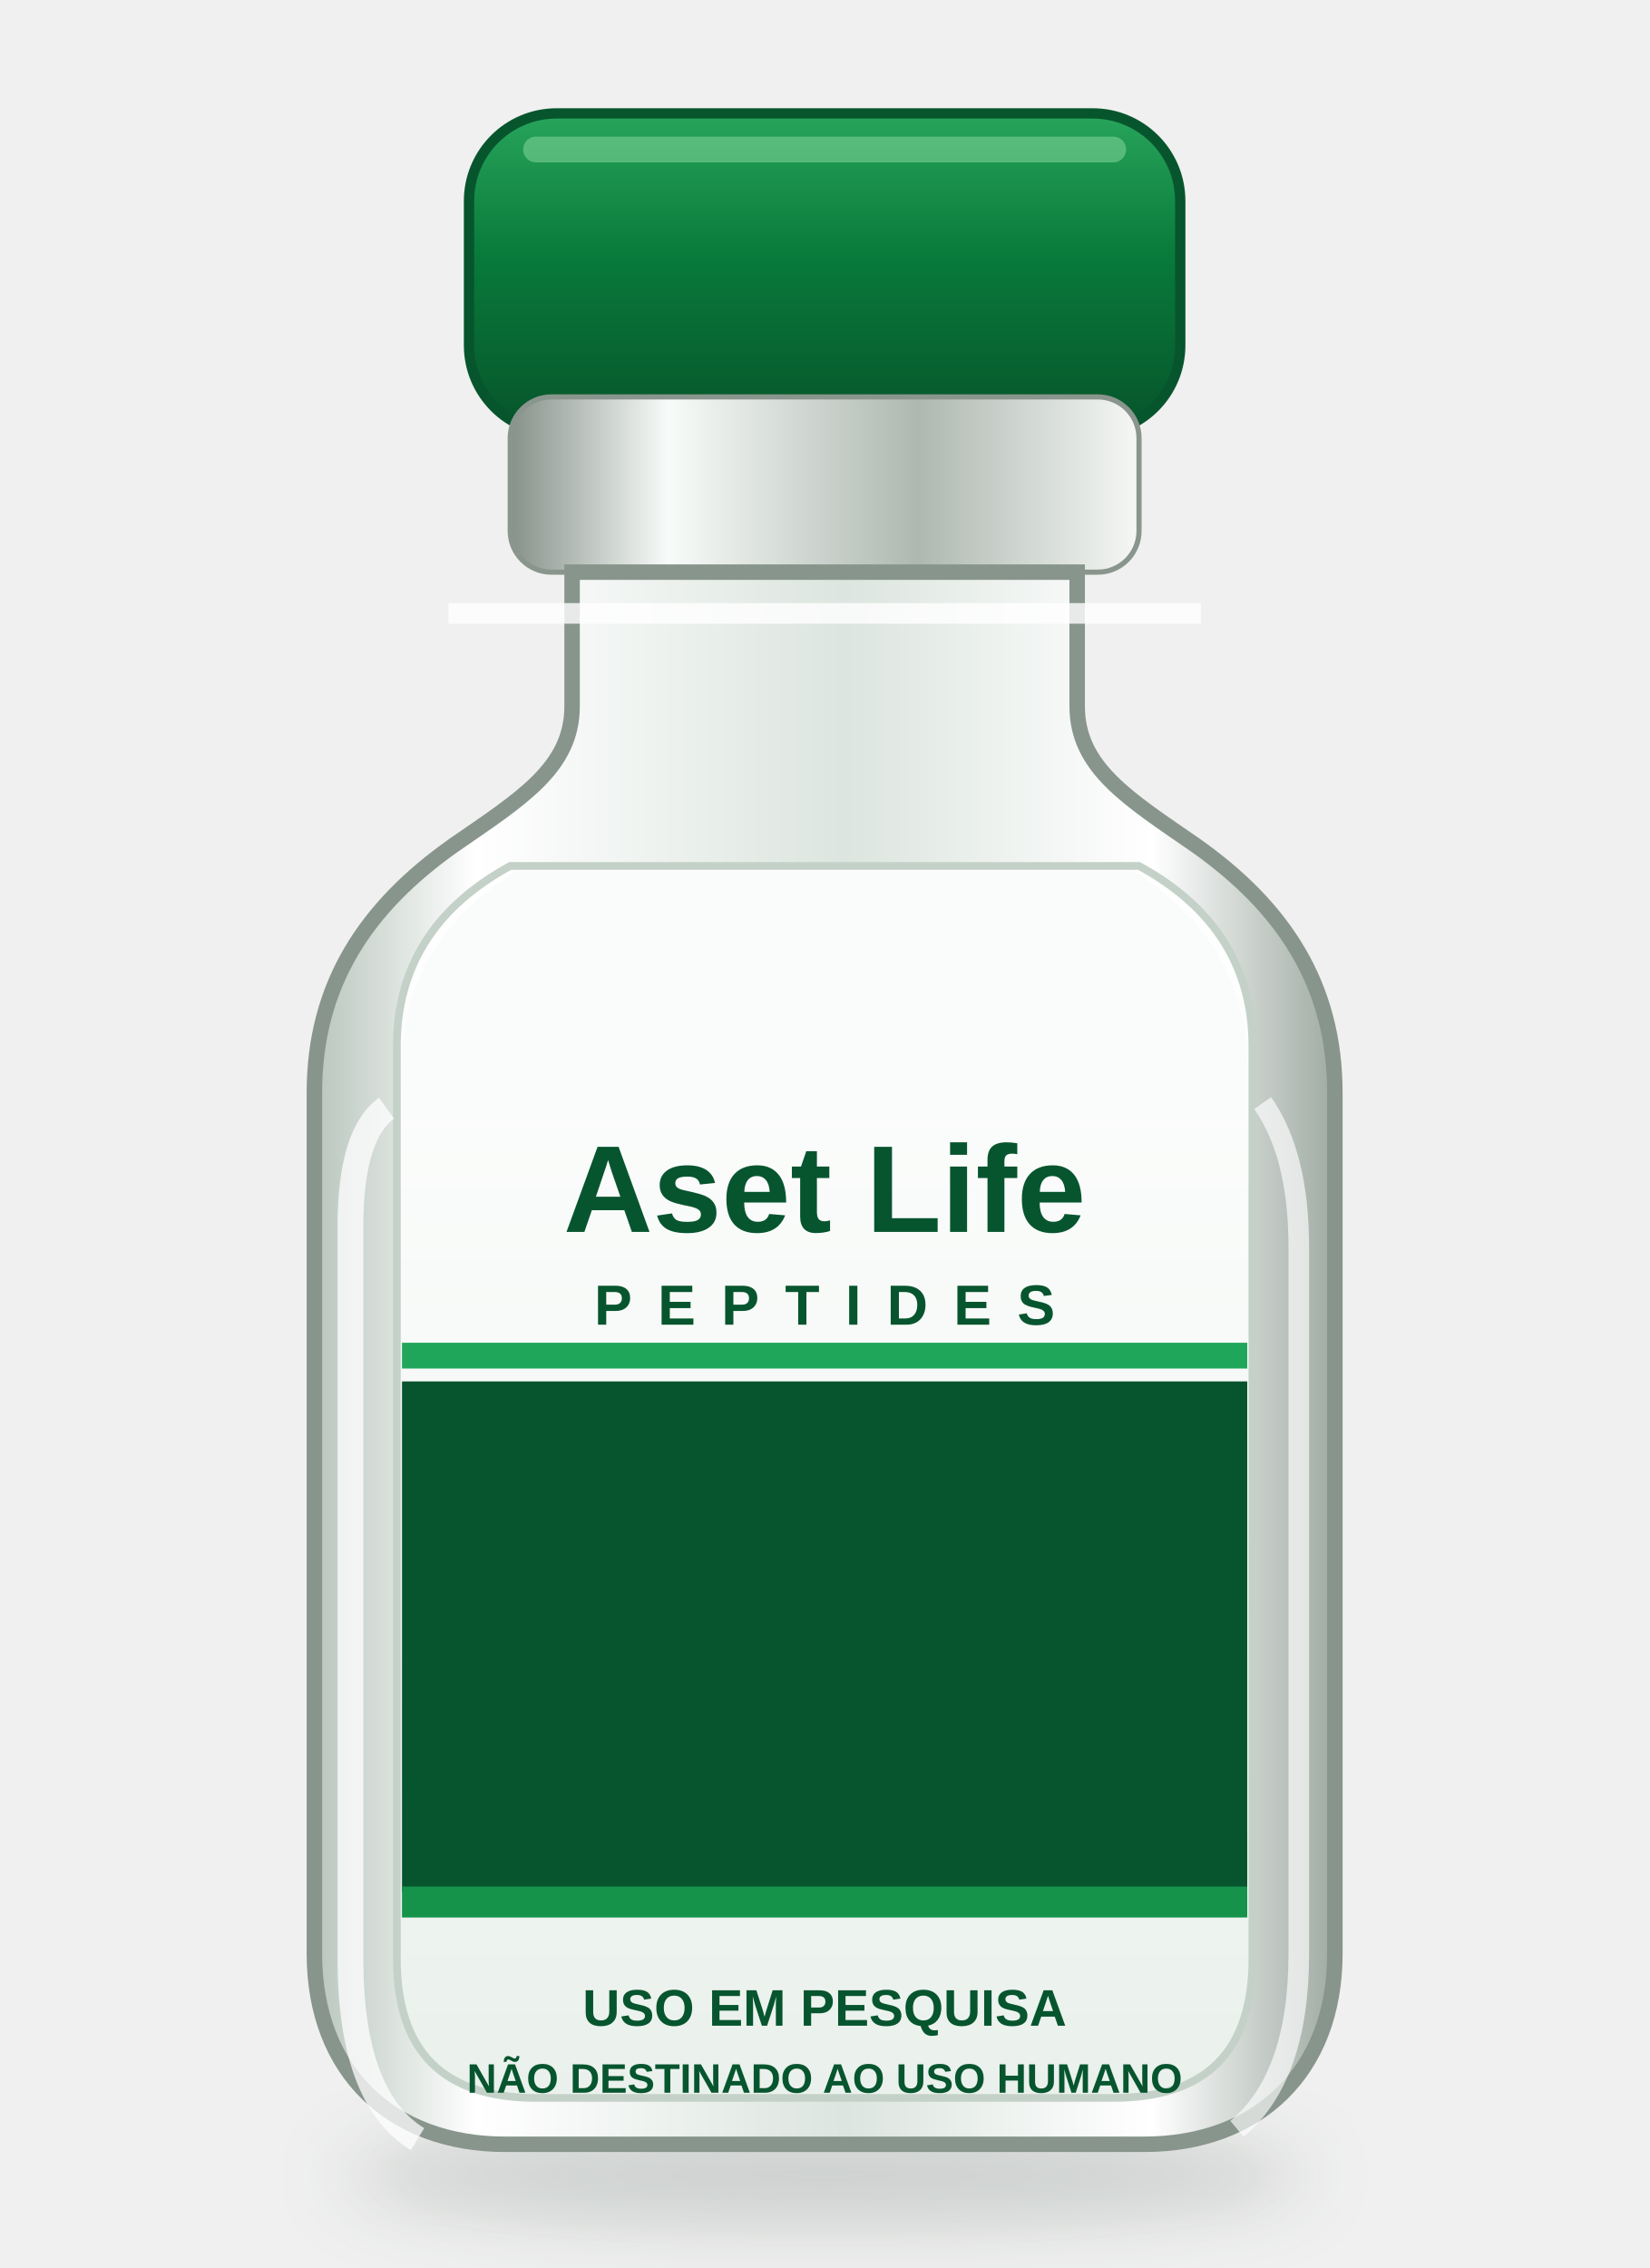
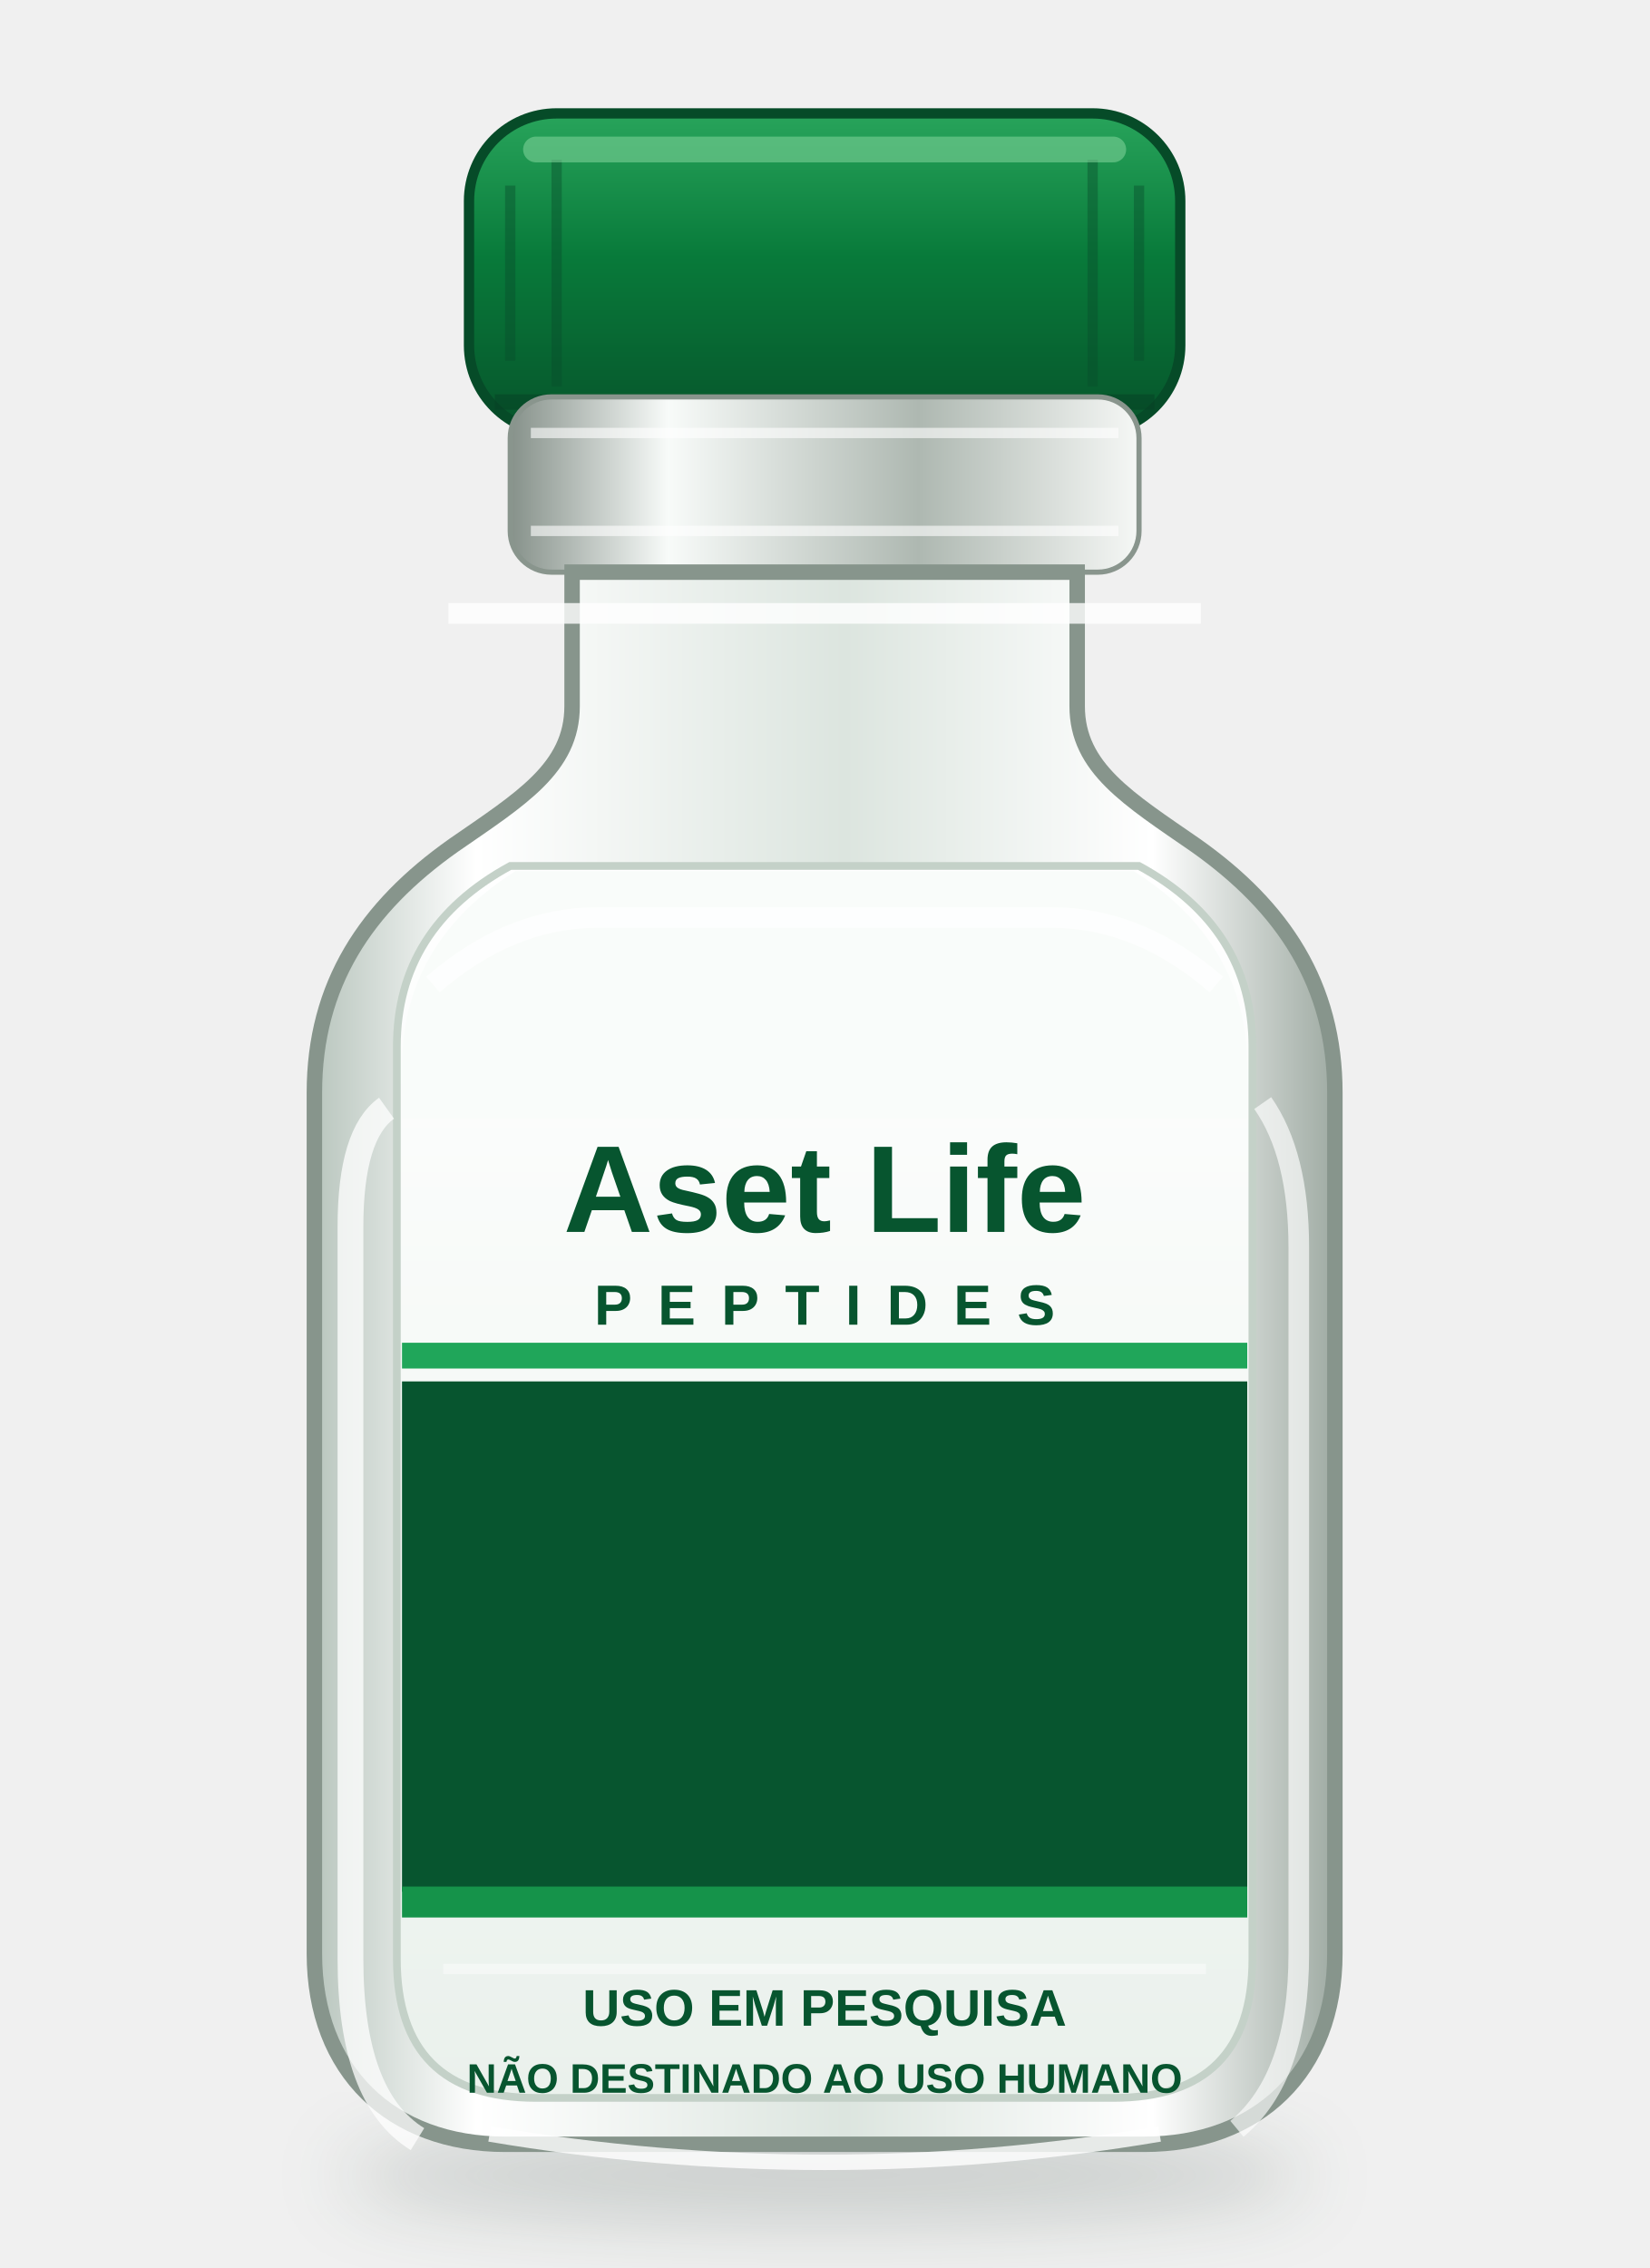
<svg xmlns="http://www.w3.org/2000/svg" viewBox="0 0 320 440" role="img" aria-label="Frasco Aset Life Peptides">
  <defs>
    <linearGradient id="glass" x1="0" x2="1">
      <stop offset="0" stop-color="#b8c5bd" />
      <stop offset=".16" stop-color="#fff" />
      <stop offset=".52" stop-color="#dce5df" />
      <stop offset=".82" stop-color="#fff" />
      <stop offset="1" stop-color="#9eaaa2" />
    </linearGradient>
    <linearGradient id="cap" x1="0" x2="0" y1="0" y2="1">
      <stop stop-color="#28a45b" />
      <stop offset=".45" stop-color="#087a3a" />
      <stop offset="1" stop-color="#07542b" />
    </linearGradient>
    <linearGradient id="silver" x1="0" x2="1">
      <stop stop-color="#87928b" />
      <stop offset=".25" stop-color="#f8fbf9" />
      <stop offset=".65" stop-color="#aeb8b1" />
      <stop offset="1" stop-color="#f5f7f5" />
    </linearGradient>
    <linearGradient id="label" x1="0" x2="0" y1="0" y2="1">
      <stop stop-color="#fff" />
      <stop offset="1" stop-color="#eaf1ec" />
    </linearGradient>
    <filter id="shadow" x="-30%" y="-30%" width="160%" height="180%">
      <feGaussianBlur stdDeviation="7" />
    </filter>
  </defs>
  <ellipse cx="160" cy="422" rx="94" ry="10" fill="#263c30" opacity=".18" filter="url(#shadow)" />
-   <rect x="91" y="22" width="138" height="62" rx="17" fill="url(#cap)" stroke="#07552d" stroke-width="2" />
+   <rect x="91" y="22" width="138" height="62" rx="17" fill="url(#cap)" stroke="#064b28" stroke-width="2" />
+   <path d="M99 36v34M108 31v44M212 31v44M221 36v34" stroke="#064d2a" stroke-width="2" opacity=".42" />
+   <path d="M96 78h128" stroke="#063f24" stroke-width="3" opacity=".5" />
  <path d="M104 29h112" stroke="#83d59c" stroke-width="5" stroke-linecap="round" opacity=".55" />
  <rect x="99" y="77" width="122" height="34" rx="8" fill="url(#silver)" stroke="#89958d" />
+   <path d="M103 84h114M103 103h114" stroke="#fff" stroke-width="2" opacity=".6" />
  <path d="M111 111h98v26c0 12 10 18 23 27 17 12 27 27 27 48v167c0 23-15 37-37 37H98c-22 0-37-14-37-37V212c0-21 10-36 27-48 13-9 23-15 23-27z" fill="url(#glass)" stroke="#87958c" stroke-width="3" />
  <path d="M77 203q0-23 22-35h122q22 12 22 35v177q0 27-27 27H104q-27 0-27-27z" fill="url(#label)" stroke="#c4d1c8" stroke-width="1.5" />
  <path d="M78 207q0-24 22-38h120q22 14 22 38v10H78z" fill="#f9fcfa" />
  <path d="M78 268h164v99H78z" fill="#07552f" />
  <path d="M78 263h164" stroke="#20a65a" stroke-width="5" />
  <path d="M78 369h164" stroke="#15934a" stroke-width="6" />
  <g fill="#07552f" font-family="Arial,sans-serif" text-anchor="middle">
    <text x="160" y="239" font-size="24" font-weight="700">Aset Life</text>
    <text x="160" y="257" font-size="11" letter-spacing="5" font-weight="700">PEPTIDES</text>
    <text x="160" y="393" font-size="10" font-weight="700">USO EM PESQUISA</text>
    <text x="160" y="406" font-size="8" font-weight="700">NÃO DESTINADO AO USO HUMANO</text>
  </g>
  <path d="M75 215q-7 5-7 23v142q0 27 13 35" fill="none" stroke="#fff" stroke-width="5" opacity=".75" />
+   <path d="M84 191q15-13 32-13h88q17 0 32 13" fill="none" stroke="#fff" stroke-width="4" opacity=".7" />
+   <path d="M86 382h148" stroke="#fff" stroke-width="2" opacity=".42" />
+   <path d="M95 414q65 11 130 0" fill="none" stroke="#fff" stroke-width="3" opacity=".8" />
  <path d="M245 214q7 10 7 28v137q0 24-12 34" fill="none" stroke="#fff" stroke-width="4" opacity=".65" />
  <path d="M87 119h146" stroke="#fff" stroke-width="4" opacity=".8" />
</svg>
